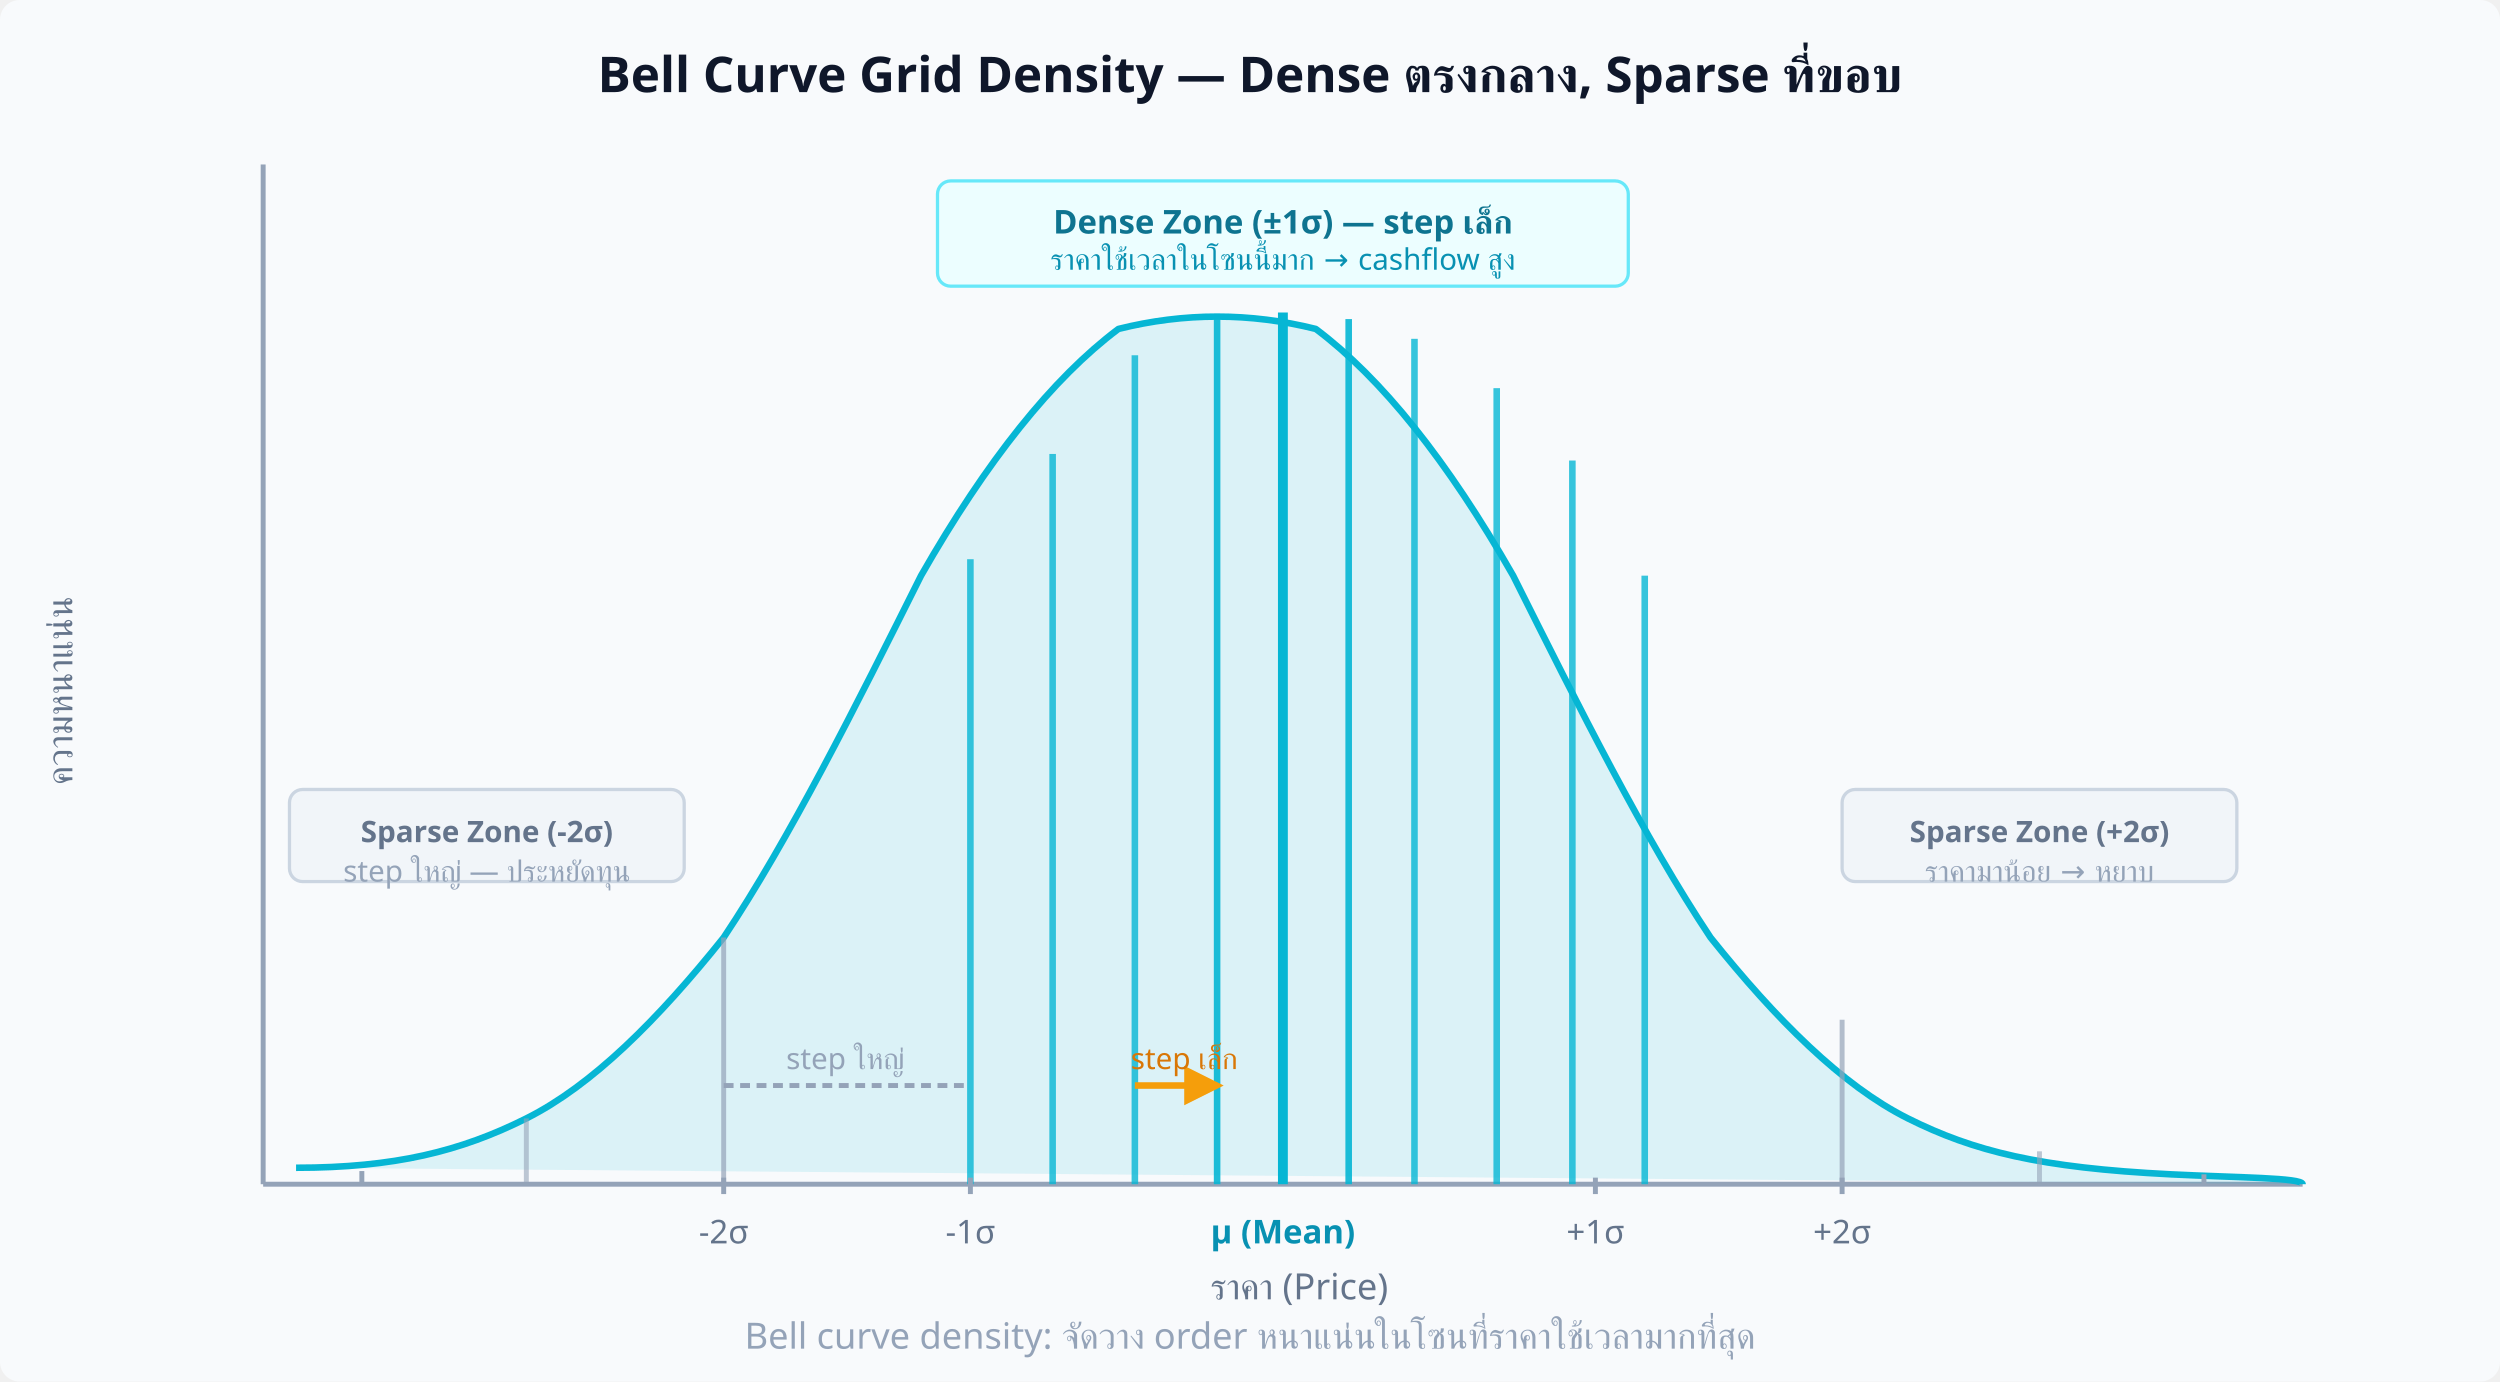
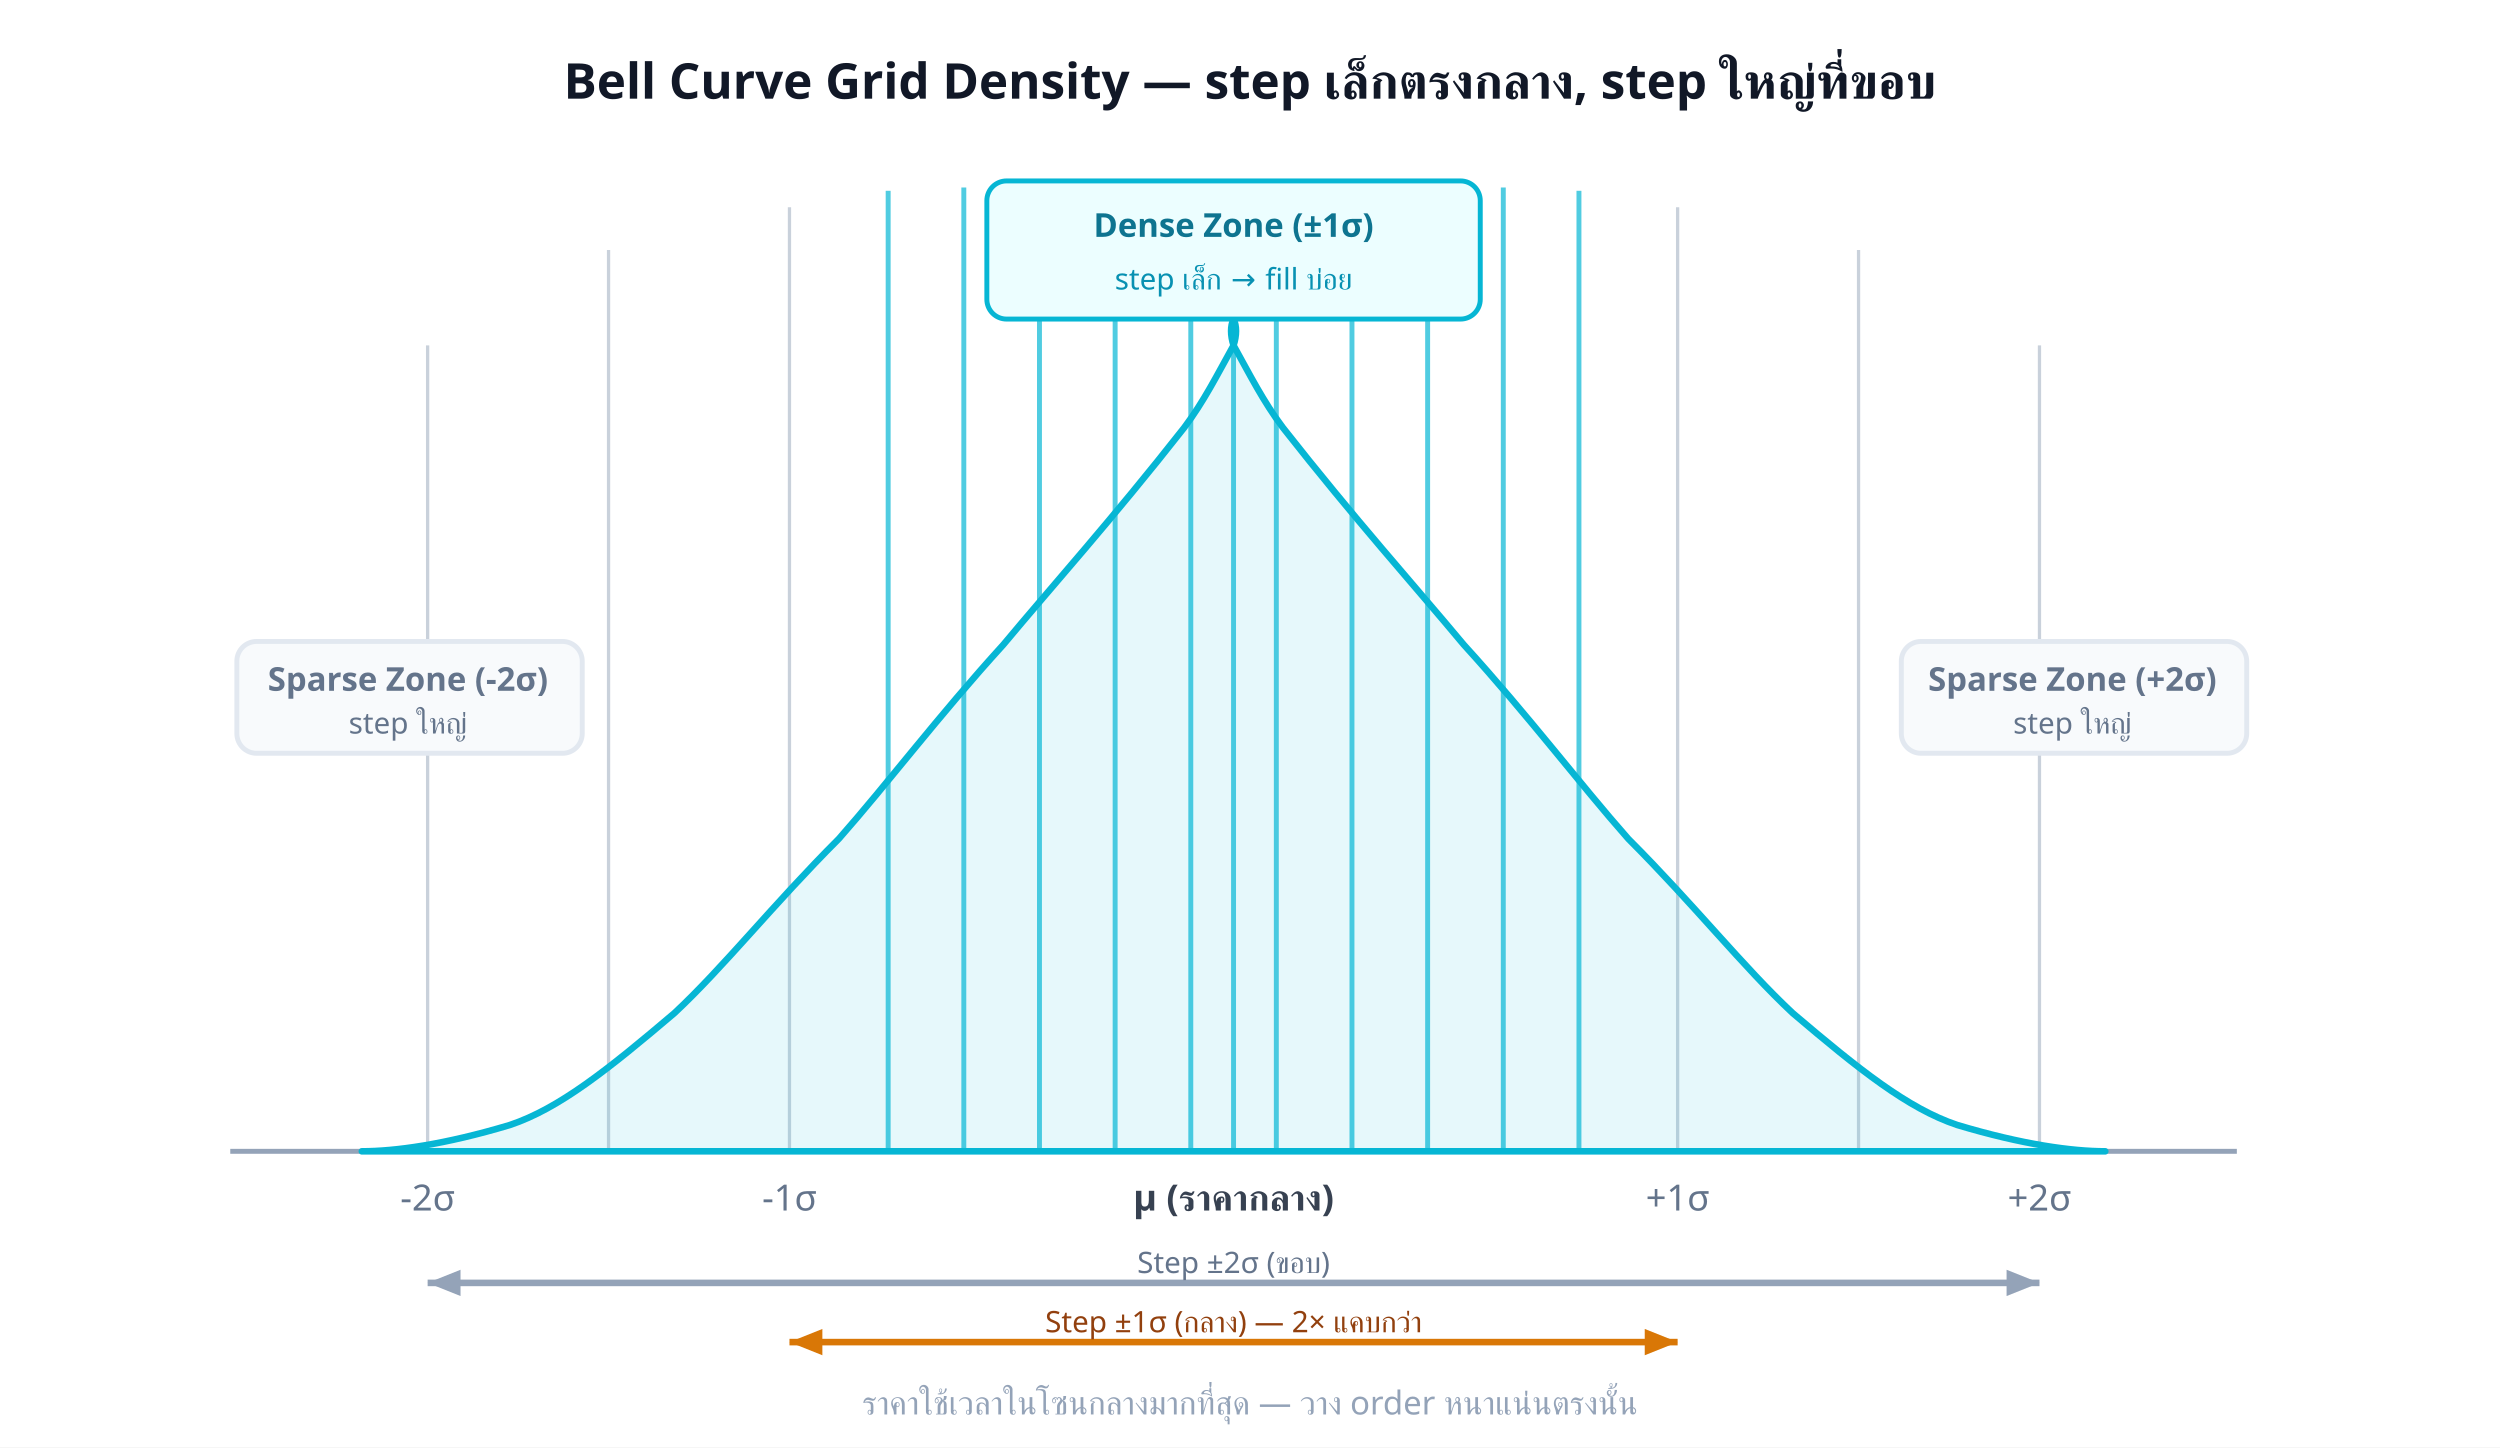
- <svg xmlns="http://www.w3.org/2000/svg" viewBox="0 0 760 420" font-family="'Sarabun',sans-serif">
-   <rect width="760" height="420" fill="#f8fafc" rx="6" />
-   <text x="380" y="28" text-anchor="middle" font-size="15" font-weight="700" fill="#0f172a">Bell Curve Grid Density — Dense ตรงกลาง, Sparse ที่ขอบ</text>
-   <line x1="80" y1="50" x2="80" y2="360" stroke="#94a3b8" stroke-width="1.5" />
-   <line x1="80" y1="360" x2="700" y2="360" stroke="#94a3b8" stroke-width="1.5" />
-   <text x="22" y="210" text-anchor="middle" font-size="11" fill="#64748b" transform="rotate(-90,22,210)">ความหนาแน่น</text>
-   <text x="395" y="395" text-anchor="middle" font-size="11" fill="#64748b">ราคา (Price)</text>
-   <path d="M 90,355 C 120,355 140,350 160,340 C 180,330 200,310 220,285 C 240,255 260,215 280,175 C 300,140 320,115 340,100 C 360,95 380,95 400,100 C 420,115 440,140 460,175 C 480,215 500,255 520,285 C 540,310 560,330 580,340 C 600,350 620,355 660,357 C 680,358 700,358 700,360" fill="#06b6d4" fill-opacity="0.12" stroke="#06b6d4" stroke-width="2" stroke-linejoin="round" />
-   <line x1="295" y1="170" x2="295" y2="360" stroke="#06b6d4" stroke-width="2" stroke-opacity="0.8" />
-   <line x1="320" y1="138" x2="320" y2="360" stroke="#06b6d4" stroke-width="2" stroke-opacity="0.8" />
-   <line x1="345" y1="108" x2="345" y2="360" stroke="#06b6d4" stroke-width="2" stroke-opacity="0.8" />
-   <line x1="370" y1="97" x2="370" y2="360" stroke="#06b6d4" stroke-width="2" stroke-opacity="0.9" />
-   <line x1="390" y1="95" x2="390" y2="360" stroke="#06b6d4" stroke-width="3" stroke-opacity="1" />
-   <text x="390" y="378" text-anchor="middle" font-size="10" fill="#0891b2" font-weight="700">μ (Mean)</text>
-   <line x1="410" y1="97" x2="410" y2="360" stroke="#06b6d4" stroke-width="2" stroke-opacity="0.9" />
-   <line x1="430" y1="103" x2="430" y2="360" stroke="#06b6d4" stroke-width="2" stroke-opacity="0.8" />
-   <line x1="455" y1="118" x2="455" y2="360" stroke="#06b6d4" stroke-width="2" stroke-opacity="0.8" />
-   <line x1="478" y1="140" x2="478" y2="360" stroke="#06b6d4" stroke-width="2" stroke-opacity="0.8" />
-   <line x1="500" y1="175" x2="500" y2="360" stroke="#06b6d4" stroke-width="2" stroke-opacity="0.8" />
-   <line x1="110" y1="356" x2="110" y2="360" stroke="#94a3b8" stroke-width="1.5" />
-   <line x1="160" y1="340" x2="160" y2="360" stroke="#94a3b8" stroke-width="1.5" stroke-opacity="0.6" />
-   <line x1="220" y1="285" x2="220" y2="360" stroke="#94a3b8" stroke-width="1.5" stroke-opacity="0.7" />
-   <line x1="560" y1="310" x2="560" y2="360" stroke="#94a3b8" stroke-width="1.5" stroke-opacity="0.7" />
-   <line x1="620" y1="350" x2="620" y2="360" stroke="#94a3b8" stroke-width="1.5" stroke-opacity="0.6" />
-   <line x1="670" y1="357" x2="670" y2="360" stroke="#94a3b8" stroke-width="1.5" />
-   <line x1="295" y1="358" x2="295" y2="363" stroke="#94a3b8" stroke-width="1.5" />
-   <text x="295" y="378" text-anchor="middle" font-size="10" fill="#64748b">-1σ</text>
-   <line x1="220" y1="358" x2="220" y2="363" stroke="#94a3b8" stroke-width="1.5" />
-   <text x="220" y="378" text-anchor="middle" font-size="10" fill="#64748b">-2σ</text>
-   <line x1="485" y1="358" x2="485" y2="363" stroke="#94a3b8" stroke-width="1.5" />
-   <text x="485" y="378" text-anchor="middle" font-size="10" fill="#64748b">+1σ</text>
-   <line x1="560" y1="358" x2="560" y2="363" stroke="#94a3b8" stroke-width="1.5" />
-   <text x="560" y="378" text-anchor="middle" font-size="10" fill="#64748b">+2σ</text>
-   <rect x="285" y="55" width="210" height="32" fill="#ecfeff" rx="4" stroke="#67e8f9" stroke-width="1" />
-   <text x="390" y="71" text-anchor="middle" font-size="10" fill="#0e7490" font-weight="700">Dense Zone (±1σ) — step เล็ก</text>
-   <text x="390" y="82" text-anchor="middle" font-size="9" fill="#0891b2">ราคาใช้เวลาในโซนนี้มาก → cashflow สูง</text>
-   <rect x="88" y="240" width="120" height="28" fill="#f1f5f9" rx="4" stroke="#cbd5e1" stroke-width="1" />
-   <text x="148" y="256" text-anchor="middle" font-size="9" fill="#64748b" font-weight="700">Sparse Zone (-2σ)</text>
-   <text x="148" y="268" text-anchor="middle" font-size="9" fill="#94a3b8">step ใหญ่ — ประหยัดทุน</text>
-   <rect x="560" y="240" width="120" height="28" fill="#f1f5f9" rx="4" stroke="#cbd5e1" stroke-width="1" />
-   <text x="620" y="256" text-anchor="middle" font-size="9" fill="#64748b" font-weight="700">Sparse Zone (+2σ)</text>
-   <text x="620" y="268" text-anchor="middle" font-size="9" fill="#94a3b8">ราคามาน้อย → หยาบ</text>
-   <line x1="345" y1="330" x2="370" y2="330" stroke="#f59e0b" stroke-width="2" marker-end="url(#ar)" />
-   <line x1="220" y1="330" x2="295" y2="330" stroke="#94a3b8" stroke-width="1.5" stroke-dasharray="3,2" />
-   <text x="257" y="325" text-anchor="middle" font-size="9" fill="#94a3b8">step ใหญ่</text>
-   <text x="360" y="325" text-anchor="middle" font-size="9" fill="#d97706">step เล็ก</text>
-   <defs>
-     <marker id="ar" markerWidth="6" markerHeight="6" refX="5" refY="3" orient="auto">
-       <path d="M 0 0 L 6 3 L 0 6 z" fill="#f59e0b" />
-     </marker>
-   </defs>
-   <text x="380" y="410" text-anchor="middle" font-size="11" fill="#94a3b8">Bell curve density: จัดวาง order หนาแน่นในโซนที่ราคาใช้เวลามากที่สุด</text>
+ <svg xmlns="http://www.w3.org/2000/svg" viewBox="0 0 760 440" font-family="'Sarabun',sans-serif">
+   <rect width="760" height="440" fill="#ffffff" />
+   <text x="380" y="30" font-size="15" font-weight="700" fill="#111827" text-anchor="middle">Bell Curve Grid Density — step เล็กตรงกลาง, step ใหญ่ที่ขอบ</text>
+   <line x1="70" y1="350" x2="680" y2="350" stroke="#94a3b8" stroke-width="1.5" />
+   <line x1="130" y1="105" x2="130" y2="350" stroke="#94a3b8" stroke-width="1" opacity="0.5" />
+   <line x1="185" y1="76" x2="185" y2="350" stroke="#94a3b8" stroke-width="1" opacity="0.5" />
+   <line x1="240" y1="63" x2="240" y2="350" stroke="#94a3b8" stroke-width="1" opacity="0.5" />
+   <line x1="510" y1="63" x2="510" y2="350" stroke="#94a3b8" stroke-width="1" opacity="0.5" />
+   <line x1="565" y1="76" x2="565" y2="350" stroke="#94a3b8" stroke-width="1" opacity="0.5" />
+   <line x1="620" y1="105" x2="620" y2="350" stroke="#94a3b8" stroke-width="1" opacity="0.5" />
+   <line x1="270" y1="58" x2="270" y2="350" stroke="#06b6d4" stroke-width="1.5" opacity="0.7" />
+   <line x1="293" y1="57" x2="293" y2="350" stroke="#06b6d4" stroke-width="1.5" opacity="0.7" />
+   <line x1="316" y1="57" x2="316" y2="350" stroke="#06b6d4" stroke-width="1.5" opacity="0.7" />
+   <line x1="339" y1="56" x2="339" y2="350" stroke="#06b6d4" stroke-width="1.5" opacity="0.7" />
+   <line x1="362" y1="56" x2="362" y2="350" stroke="#06b6d4" stroke-width="1.5" opacity="0.7" />
+   <line x1="375" y1="56" x2="375" y2="350" stroke="#06b6d4" stroke-width="1.5" opacity="0.7" />
+   <line x1="388" y1="56" x2="388" y2="350" stroke="#06b6d4" stroke-width="1.5" opacity="0.7" />
+   <line x1="411" y1="56" x2="411" y2="350" stroke="#06b6d4" stroke-width="1.5" opacity="0.7" />
+   <line x1="434" y1="57" x2="434" y2="350" stroke="#06b6d4" stroke-width="1.5" opacity="0.7" />
+   <line x1="457" y1="57" x2="457" y2="350" stroke="#06b6d4" stroke-width="1.5" opacity="0.7" />
+   <line x1="480" y1="58" x2="480" y2="350" stroke="#06b6d4" stroke-width="1.5" opacity="0.7" />
+   <path d="     M 110,350     C 120,350 135,348 155,342     C 170,337 185,325 205,308     C 220,294 235,275 255,255     C 270,238 285,218 305,196     C 320,178 338,158 360,130     C 366,122 370,114 375,105     C 376,102 376,99 375,97     C 374,93 373,88 372,84     C 371,78 372,72 375,65     C 378,72 379,78 378,84     C 377,88 376,93 375,97     C 374,99 374,102 375,105     C 380,114 384,122 390,130     C 412,158 430,178 445,196     C 465,218 480,238 495,255     C 515,275 530,294 545,308     C 565,325 580,337 595,342     C 615,348 630,350 640,350     Z" fill="rgba(6,182,212,0.10)" stroke="#06b6d4" stroke-width="2" stroke-linejoin="round" />
+   <text x="130" y="368" font-size="11" fill="#64748b" text-anchor="middle">-2σ</text>
+   <text x="240" y="368" font-size="11" fill="#64748b" text-anchor="middle">-1σ</text>
+   <text x="375" y="368" font-size="11" fill="#374151" text-anchor="middle" font-weight="600">μ (ราคากลาง)</text>
+   <text x="510" y="368" font-size="11" fill="#64748b" text-anchor="middle">+1σ</text>
+   <text x="620" y="368" font-size="11" fill="#64748b" text-anchor="middle">+2σ</text>
+   <rect x="300" y="55" width="150" height="42" rx="6" fill="#ecfeff" stroke="#06b6d4" stroke-width="1.5" />
+   <text x="375" y="72" font-size="10" font-weight="700" fill="#0e7490" text-anchor="middle">Dense Zone (±1σ)</text>
+   <text x="375" y="88" font-size="9" fill="#0891b2" text-anchor="middle">step เล็ก → fill บ่อย</text>
+   <rect x="72" y="195" width="105" height="34" rx="6" fill="#f8fafc" stroke="#e2e8f0" stroke-width="1.5" />
+   <text x="124" y="210" font-size="10" font-weight="700" fill="#64748b" text-anchor="middle">Sparse Zone (-2σ)</text>
+   <text x="124" y="223" font-size="9" fill="#64748b" text-anchor="middle">step ใหญ่</text>
+   <rect x="578" y="195" width="105" height="34" rx="6" fill="#f8fafc" stroke="#e2e8f0" stroke-width="1.5" />
+   <text x="630" y="210" font-size="10" font-weight="700" fill="#64748b" text-anchor="middle">Sparse Zone (+2σ)</text>
+   <text x="630" y="223" font-size="9" fill="#64748b" text-anchor="middle">step ใหญ่</text>
+   <line x1="130" y1="390" x2="620" y2="390" stroke="#94a3b8" stroke-width="2" />
+   <polygon points="130,390 140,386 140,394" fill="#94a3b8" />
+   <polygon points="620,390 610,386 610,394" fill="#94a3b8" />
+   <text x="375" y="387" font-size="9" fill="#64748b" text-anchor="middle">Step ±2σ (ขอบ)</text>
+   <line x1="240" y1="408" x2="510" y2="408" stroke="#d97706" stroke-width="2" />
+   <polygon points="240,408 250,404 250,412" fill="#d97706" />
+   <polygon points="510,408 500,404 500,412" fill="#d97706" />
+   <text x="375" y="405" font-size="9" fill="#92400e" text-anchor="middle">Step ±1σ (กลาง) — 2× แคบกว่า</text>
+   <text x="380" y="430" font-size="10" fill="#94a3b8" text-anchor="middle">ราคาใช้เวลาในโซนกลางมากที่สุด — วาง order หนาแน่นตรงนั้น</text>
</svg>
